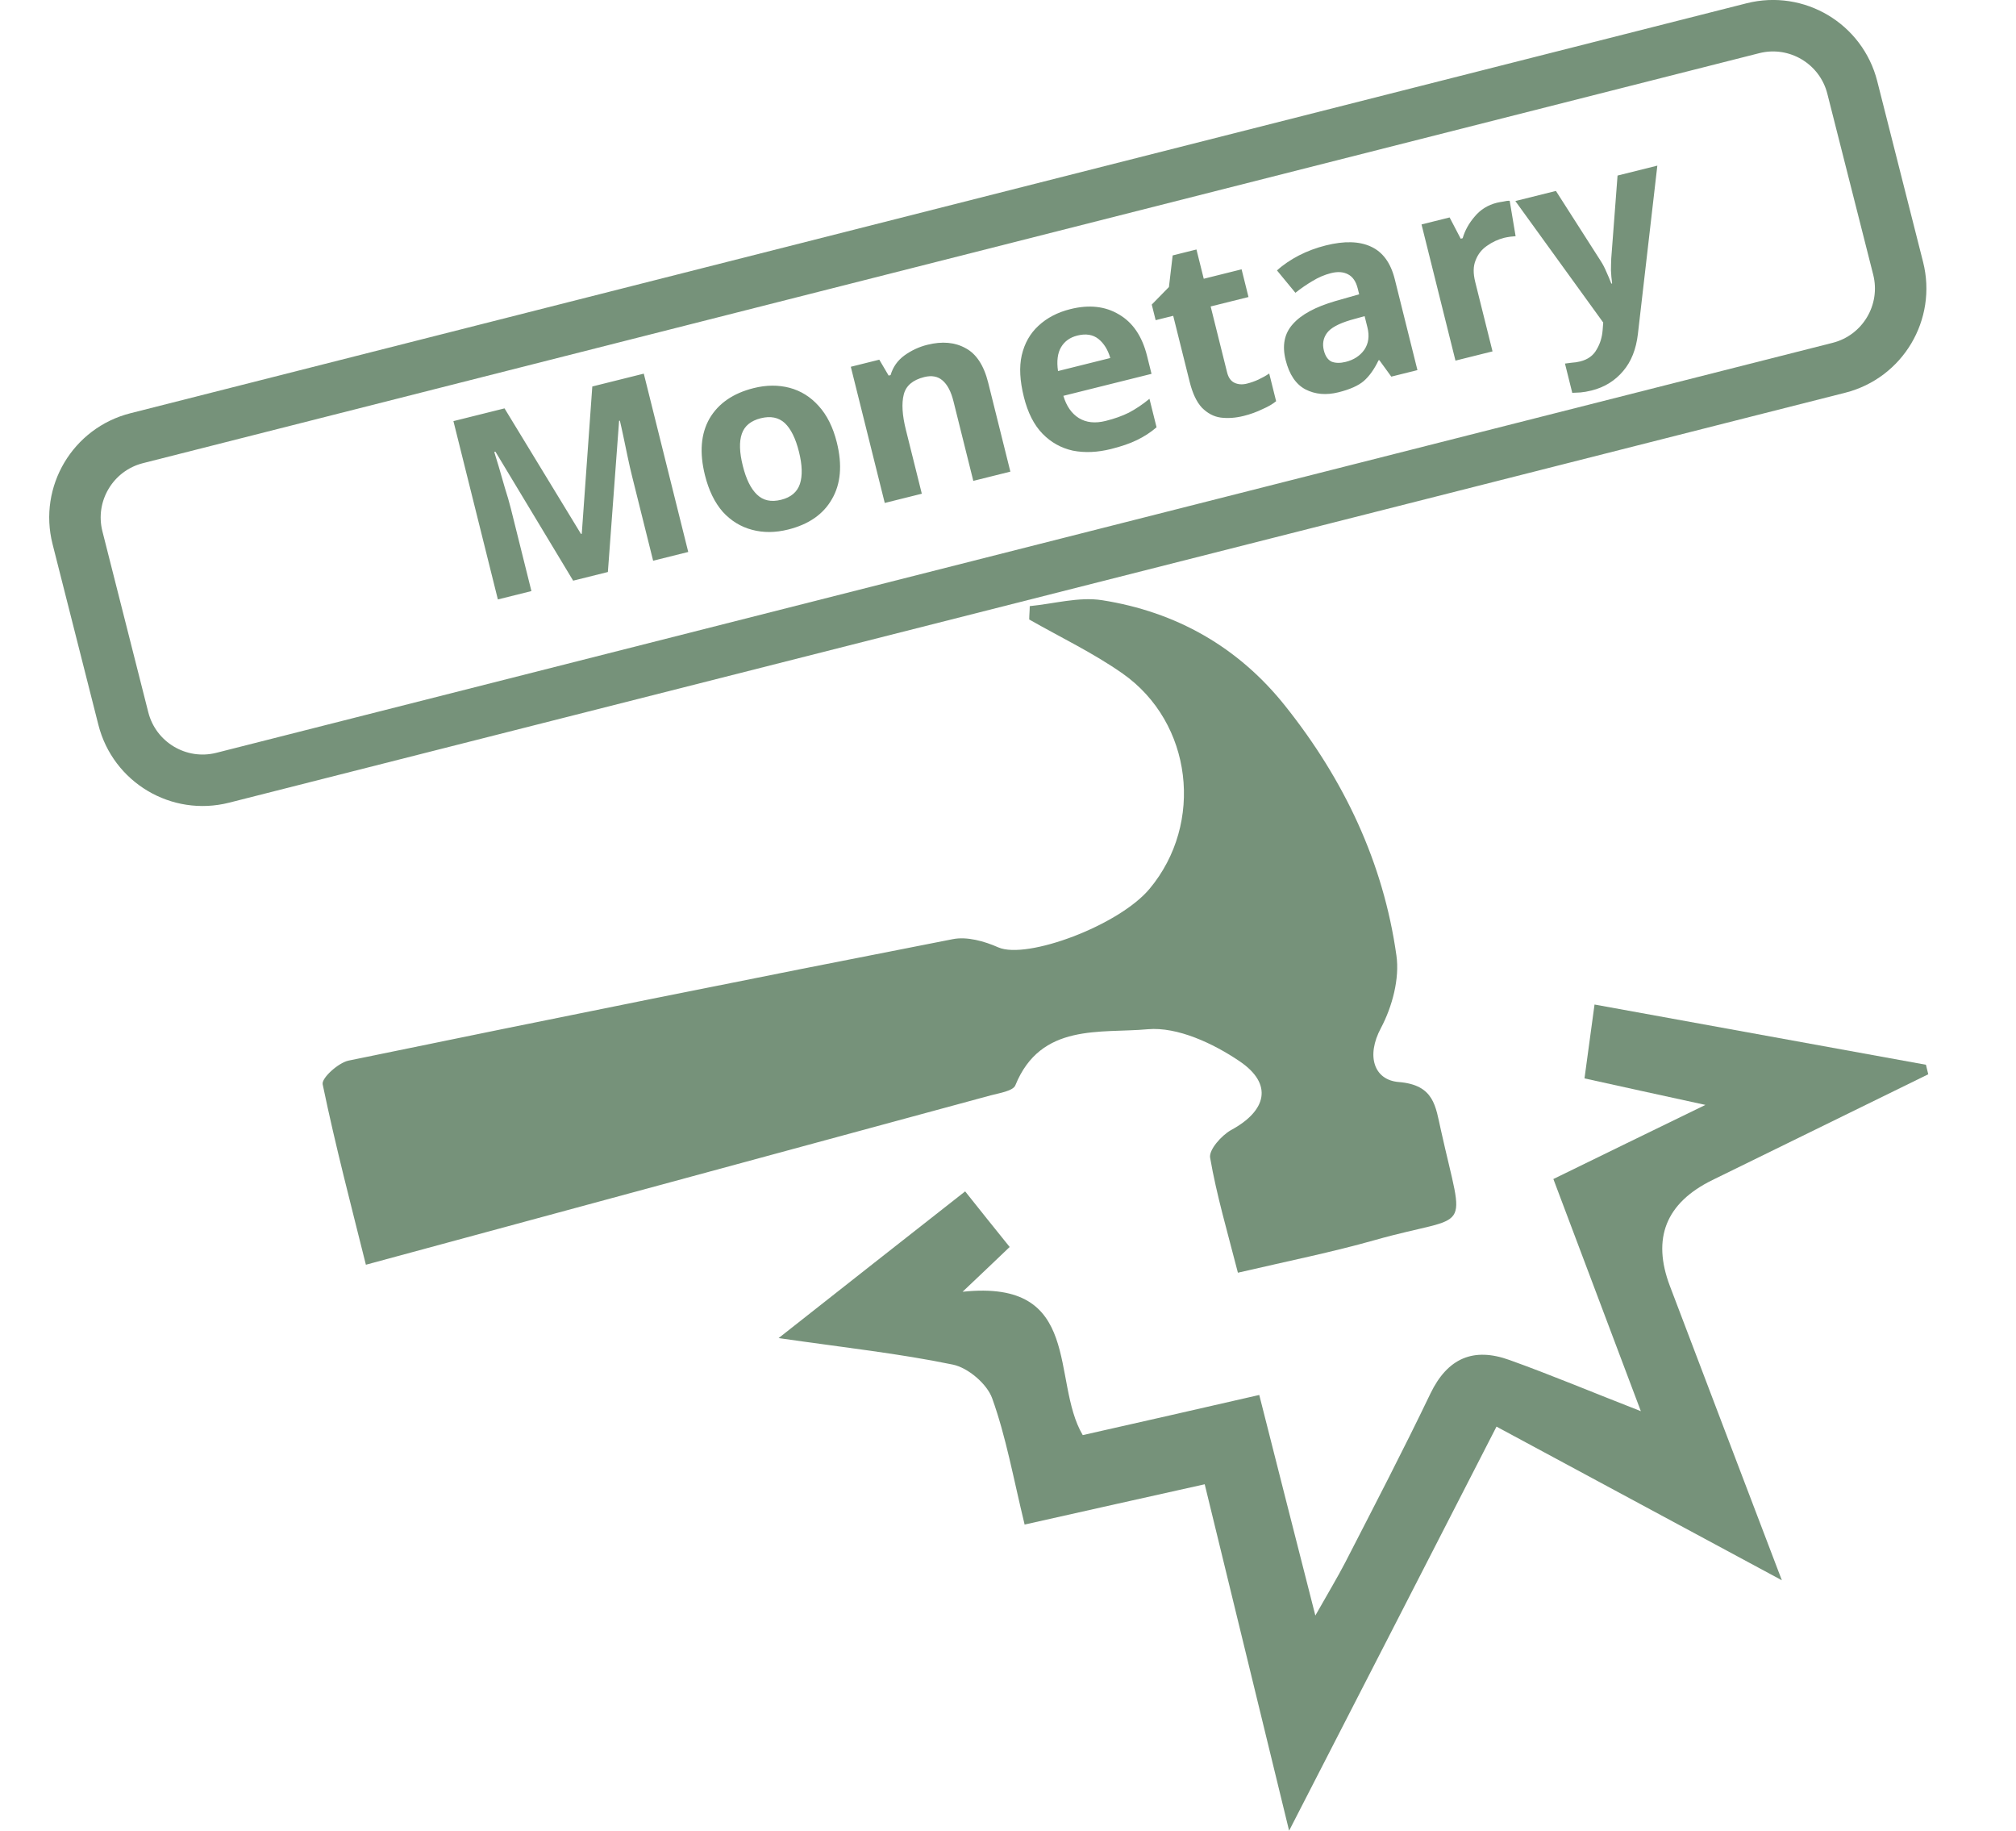
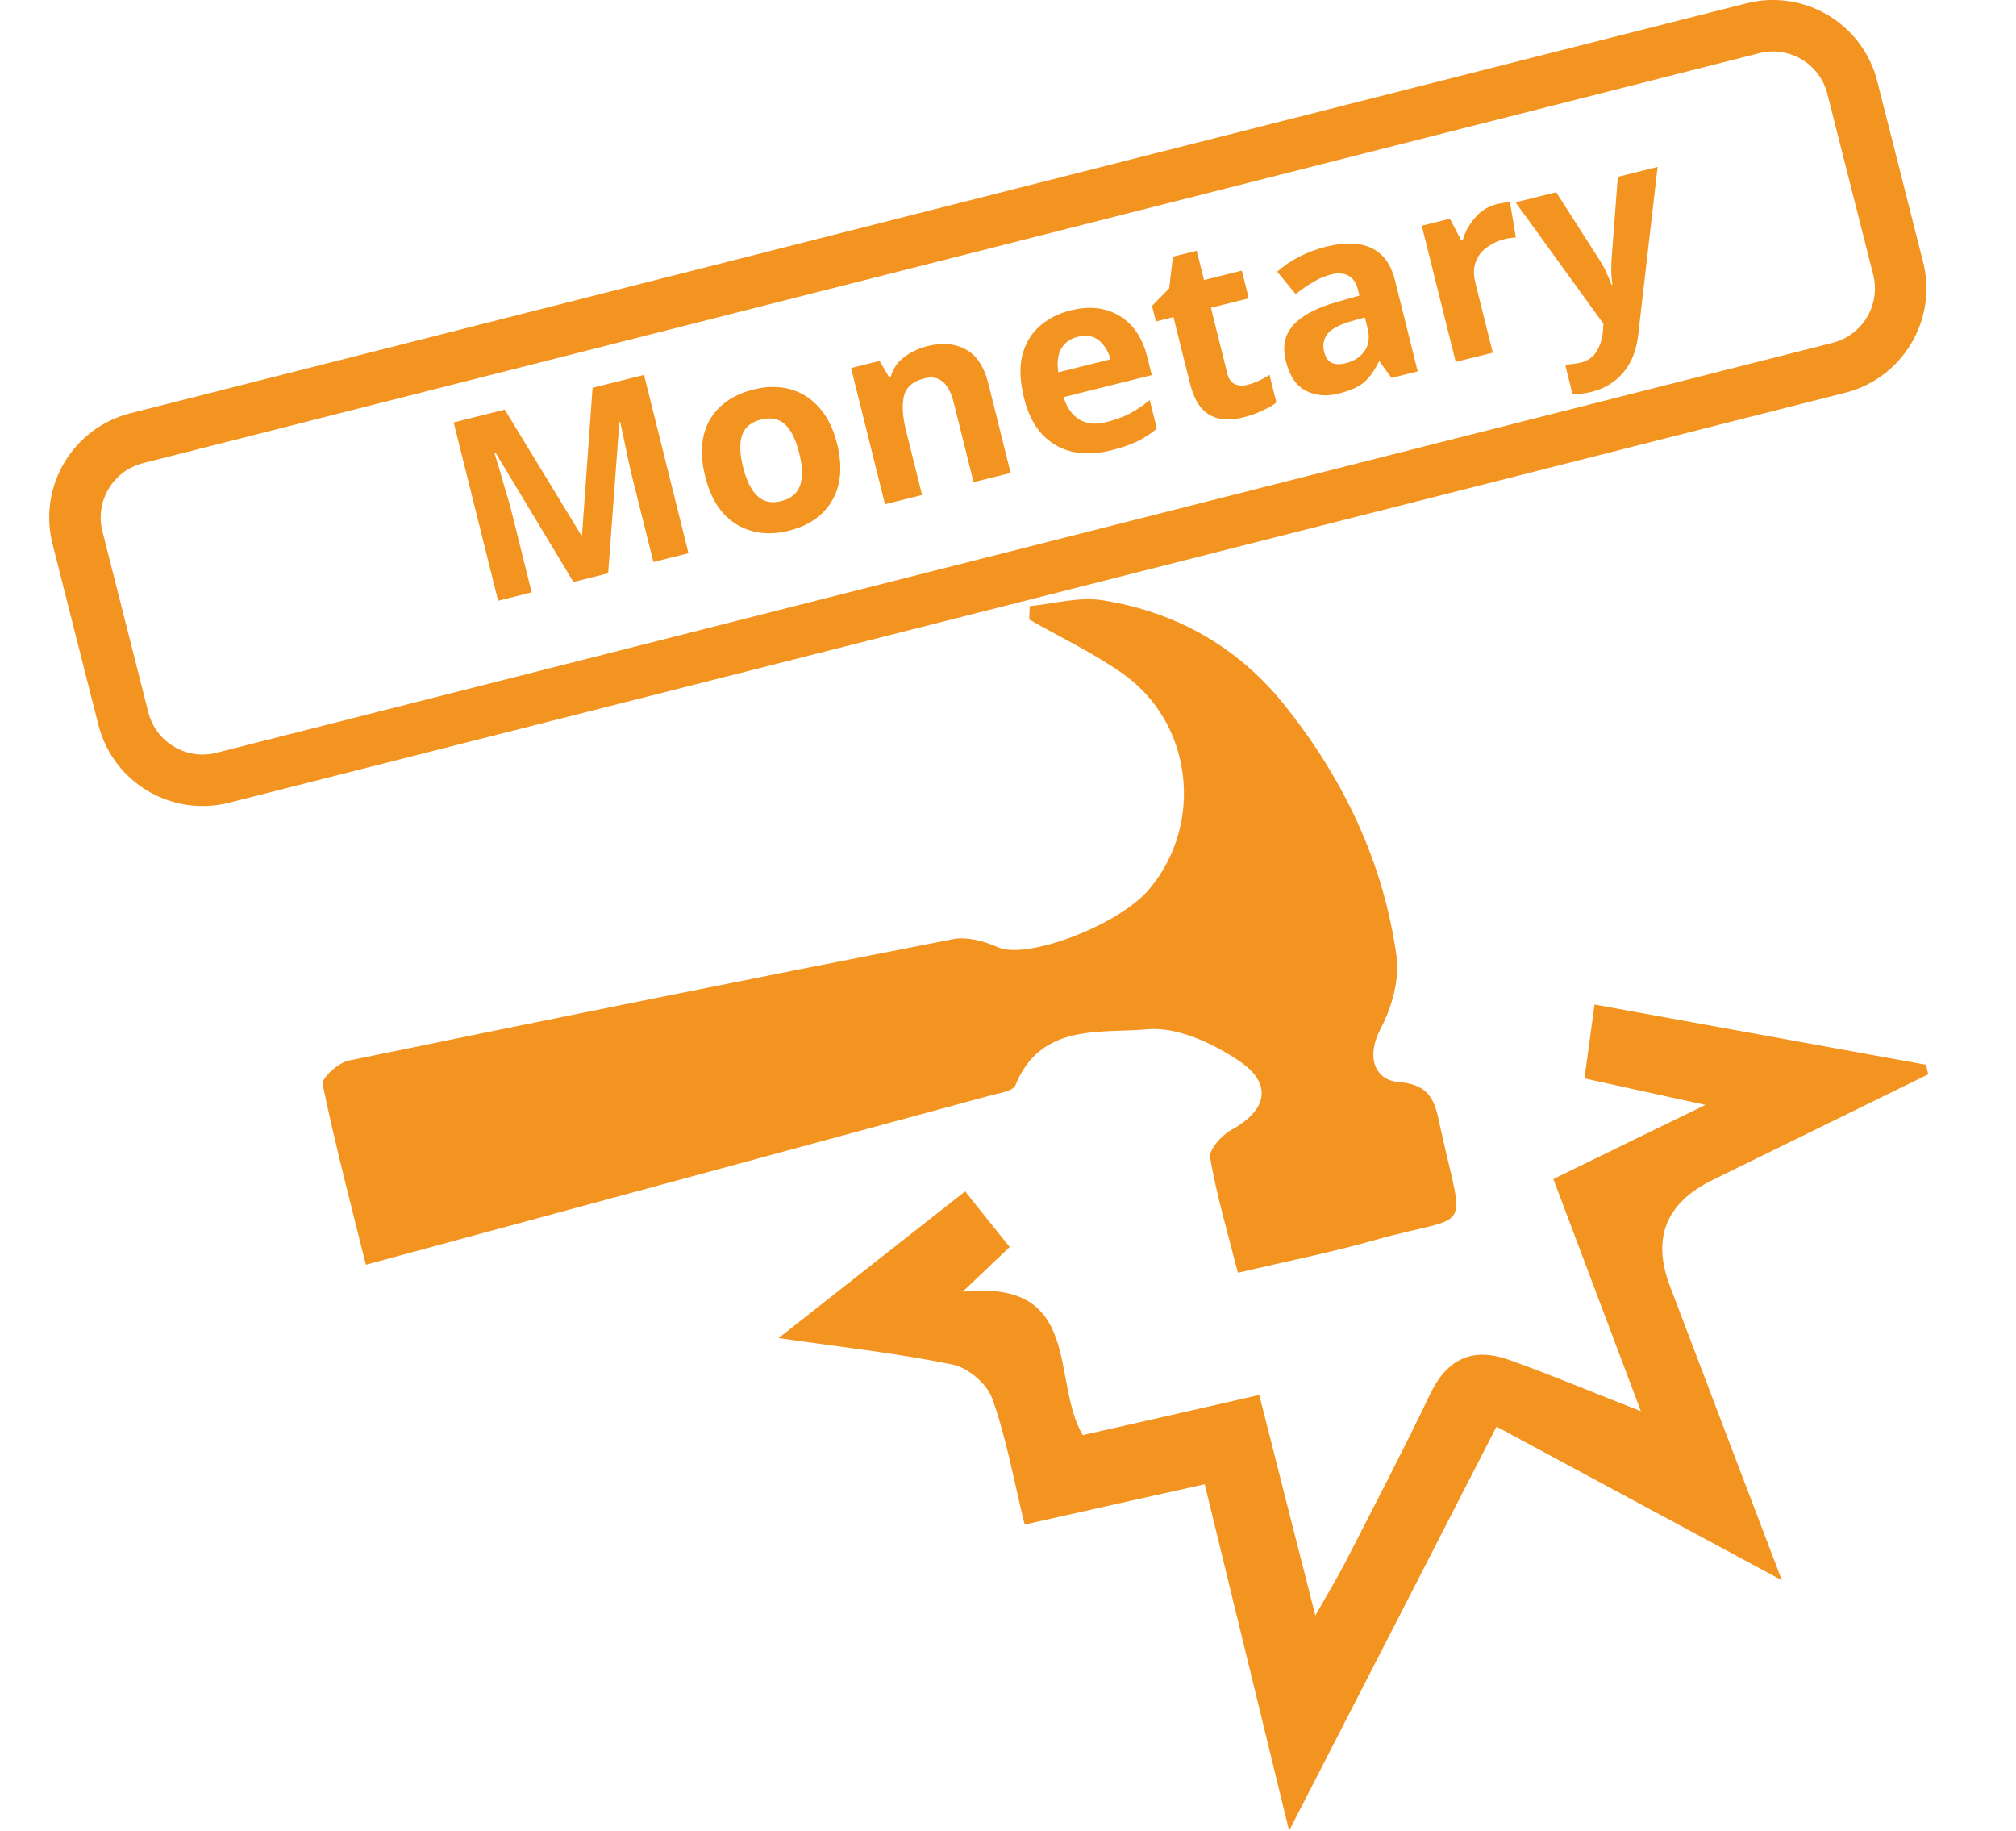
<svg xmlns="http://www.w3.org/2000/svg" id="Layer_2" data-name="Layer 2" viewBox="0 0 78.35 71.12">
  <defs>
    <style>
      .cls-1 {
-         stroke-width: 0px;
+         font-family: BerlinSansFBDemi-Bold, 'Berlin Sans FB Demi';
+         font-size: 10px;
+         font-weight: 700;
      }

      .cls-1, .cls-2 {
-         fill: #76927a;
+         fill: #f39320;
      }

      .cls-3 {
        fill: none;
-         stroke: #76927a;
+         stroke: #f39320;
        stroke-miterlimit: 10;
        stroke-width: 2px;
      }

      .cls-2 {
-         font-family: BerlinSansFBDemi-Bold, 'Berlin Sans FB Demi';
-         font-size: 10px;
-         font-weight: 700;
+         stroke-width: 0px;
      }
    </style>
  </defs>
  <g id="Layer_5" data-name="Layer 5">
-     <g>
-       <g>
-         <path class="cls-1" d="m48.11,49.45c-.41-1.6-.83-3.02-1.08-4.47-.05-.31.44-.86.81-1.07,1.39-.75,1.65-1.79.33-2.68-1.02-.69-2.41-1.34-3.56-1.24-1.84.17-4.16-.26-5.15,2.18-.09.22-.62.3-.96.39-7.99,2.17-15.97,4.33-24.28,6.58-.55-2.21-1.18-4.6-1.68-7.01-.05-.24.6-.83,1-.92,7.82-1.61,15.65-3.19,23.49-4.72.55-.11,1.23.08,1.77.32,1.11.48,4.69-.85,5.88-2.28,2.12-2.54,1.67-6.45-1.05-8.36-1.14-.8-2.42-1.41-3.63-2.1,0-.17.02-.35.02-.52.94-.09,1.91-.37,2.81-.23,2.87.45,5.29,1.81,7.12,4.11,2.28,2.86,3.81,6.07,4.32,9.69.13.9-.16,1.99-.6,2.82-.59,1.1-.26,2.02.68,2.1,1.4.11,1.44.95,1.65,1.87.93,4.19,1.22,3.2-2.56,4.27-1.66.47-3.35.81-5.33,1.27Z" />
-         <path class="cls-1" d="m39.82,59.23c-.44-1.81-.72-3.4-1.26-4.9-.2-.56-.94-1.19-1.53-1.31-2.08-.43-4.2-.66-6.77-1.03,2.6-2.05,4.83-3.8,7.25-5.7.59.74,1.13,1.42,1.73,2.16-.54.52-1.04.99-1.83,1.74,4.71-.5,3.42,3.46,4.67,5.57,2.22-.5,4.42-1,6.86-1.56.69,2.72,1.37,5.4,2.18,8.57.52-.92.86-1.48,1.16-2.06,1.12-2.18,2.25-4.35,3.31-6.56.67-1.39,1.68-1.81,3.07-1.31,1.62.58,3.21,1.25,5.11,1.99-1.16-3.07-2.25-5.97-3.4-9.02,1.88-.92,3.67-1.79,5.91-2.88-1.84-.4-3.21-.7-4.7-1.03.13-.96.25-1.83.39-2.87,4.39.8,8.63,1.57,12.88,2.34.03.12.06.25.09.37-2.8,1.37-5.59,2.74-8.39,4.11q-2.71,1.33-1.65,4.12c1.41,3.71,2.82,7.42,4.35,11.43-3.88-2.09-7.41-3.99-11.09-5.97-2.71,5.28-5.26,10.26-8.06,15.7-1.16-4.75-2.2-9.04-3.28-13.46-2.33.52-4.58,1.02-7.02,1.57Z" />
-       </g>
-       <g>
-         <rect class="cls-3" x="2.81" y="8.85" width="71.16" height="13.61" rx="3.18" ry="3.18" transform="translate(-2.67 9.92) rotate(-14.23)" />
-         <text class="cls-2" transform="translate(18.47 23.51) rotate(-14)">
-           <tspan x="0" y="0">Monetary</tspan>
-         </text>
-       </g>
-     </g>
+     <path class="cls-2" d="m48.11,49.45c-.41-1.6-.83-3.02-1.08-4.47-.05-.31.44-.86.81-1.07,1.39-.75,1.65-1.79.33-2.68-1.02-.69-2.41-1.34-3.56-1.24-1.84.17-4.16-.26-5.15,2.18-.09.22-.62.3-.96.39-7.99,2.17-15.97,4.33-24.28,6.58-.55-2.21-1.18-4.6-1.68-7.01-.05-.24.6-.83,1-.92,7.82-1.61,15.65-3.19,23.49-4.72.55-.11,1.23.08,1.77.32,1.11.48,4.69-.85,5.88-2.28,2.12-2.54,1.67-6.45-1.05-8.36-1.14-.8-2.42-1.41-3.63-2.1,0-.17.02-.35.02-.52.94-.09,1.91-.37,2.81-.23,2.87.45,5.29,1.81,7.12,4.11,2.28,2.86,3.81,6.07,4.32,9.69.13.9-.16,1.99-.6,2.82-.59,1.1-.26,2.02.68,2.1,1.4.11,1.44.95,1.65,1.87.93,4.19,1.22,3.2-2.56,4.27-1.66.47-3.35.81-5.33,1.27Z" />
+     <path class="cls-2" d="m39.82,59.23c-.44-1.81-.72-3.4-1.26-4.9-.2-.56-.94-1.19-1.53-1.31-2.08-.43-4.2-.66-6.77-1.03,2.6-2.05,4.83-3.8,7.25-5.7.59.74,1.13,1.42,1.73,2.16-.54.52-1.04.99-1.83,1.74,4.71-.5,3.42,3.46,4.67,5.57,2.22-.5,4.42-1,6.86-1.56.69,2.72,1.37,5.4,2.18,8.57.52-.92.86-1.48,1.16-2.06,1.12-2.18,2.25-4.35,3.31-6.56.67-1.39,1.68-1.81,3.07-1.31,1.62.58,3.21,1.25,5.11,1.99-1.16-3.07-2.25-5.97-3.4-9.02,1.88-.92,3.67-1.79,5.91-2.88-1.84-.4-3.21-.7-4.7-1.03.13-.96.25-1.83.39-2.87,4.39.8,8.63,1.57,12.88,2.34.03.12.06.25.09.37-2.8,1.37-5.59,2.74-8.39,4.11q-2.71,1.33-1.65,4.12c1.41,3.71,2.82,7.42,4.35,11.43-3.88-2.09-7.41-3.99-11.09-5.97-2.71,5.28-5.26,10.26-8.06,15.7-1.16-4.75-2.2-9.04-3.28-13.46-2.33.52-4.58,1.02-7.02,1.57Z" />
+     <rect class="cls-3" x="2.81" y="8.85" width="71.16" height="13.61" rx="3.18" ry="3.18" transform="translate(-2.67 9.92) rotate(-14.23)" />
+     <text class="cls-1" transform="translate(18.48 23.56) rotate(-14)">
+       <tspan x="0" y="0">Monetary</tspan>
+     </text>
  </g>
</svg>
